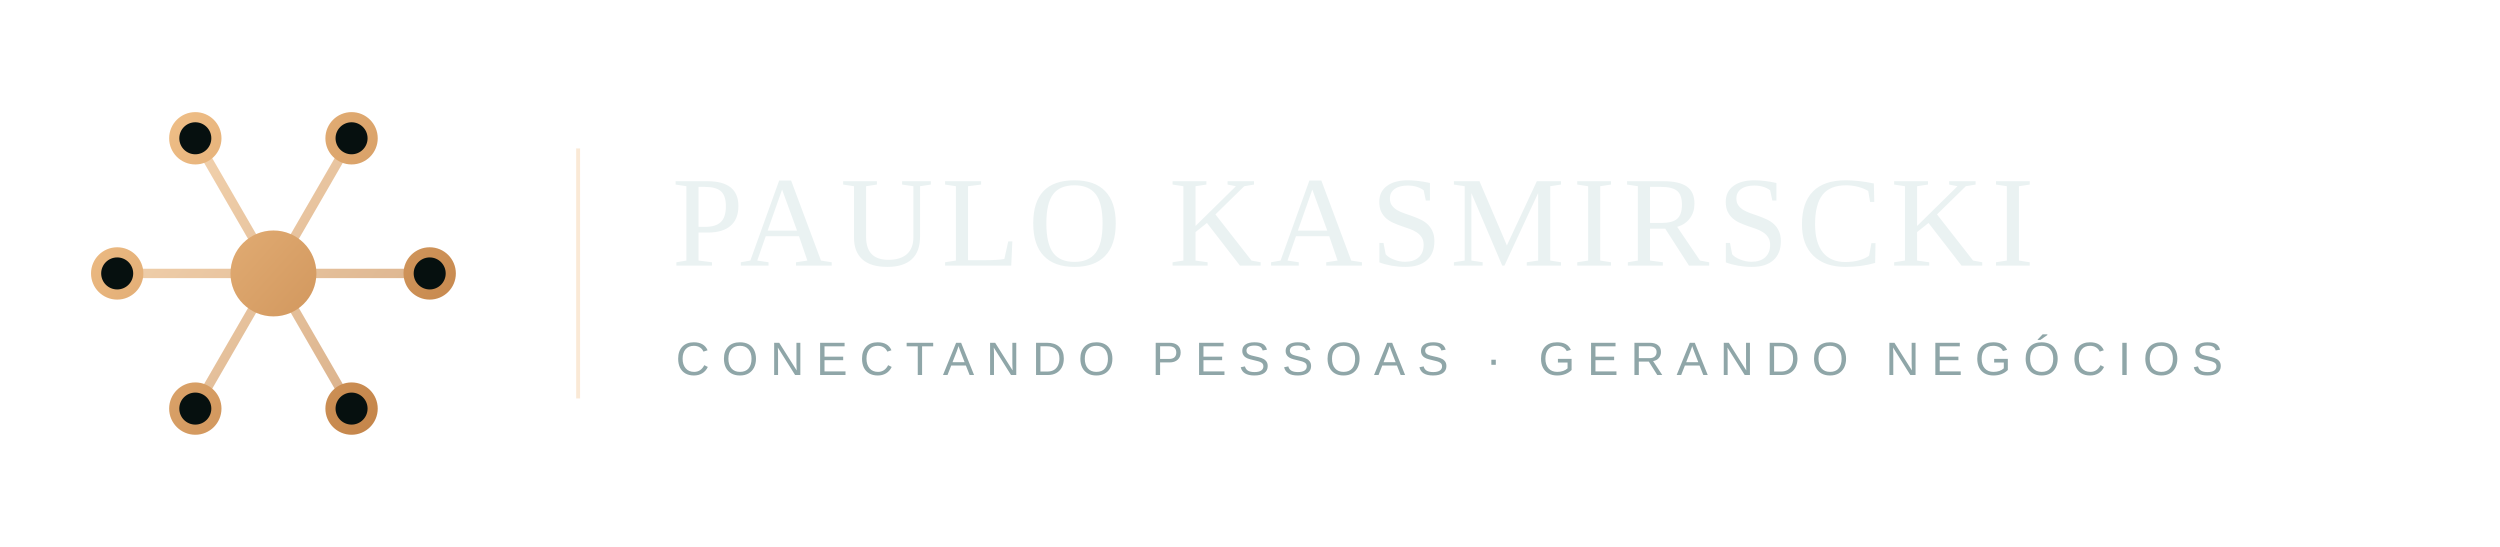
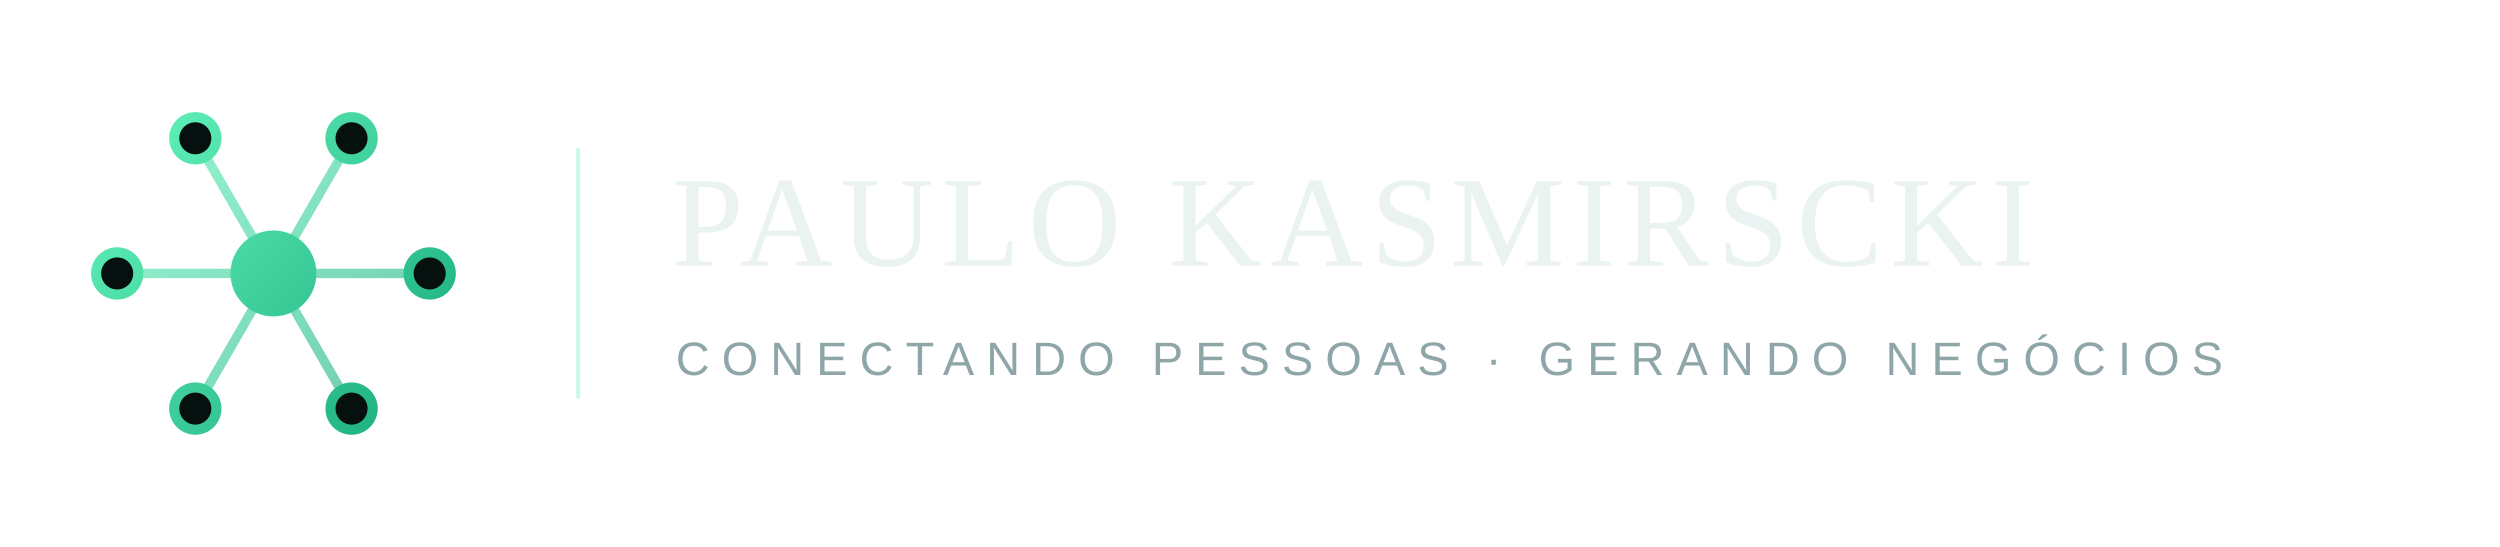
<svg xmlns="http://www.w3.org/2000/svg" width="640" height="140" viewBox="0 0 640 140" fill="none" role="img" aria-label="Paulo Kasmirscki — Conectando pessoas e gerando negócios">
  <defs>
    <linearGradient id="petrolh" x1="20" y1="30" x2="110" y2="110" gradientUnits="userSpaceOnUse">
-       <stop offset="0" stop-color="#f0c089" />
-       <stop offset="1" stop-color="#b9763a" />
+       <stop offset="0" stop-color="#5ff0b8" />
+       <stop offset="1" stop-color="#12a376" />
    </linearGradient>
  </defs>
  <g transform="translate(10,10)">
    <g stroke="url(#petrolh)" stroke-width="2.4" opacity="0.65">
      <line x1="60" y1="60" x2="100" y2="60" />
      <line x1="60" y1="60" x2="80" y2="94.6" />
      <line x1="60" y1="60" x2="40" y2="94.6" />
      <line x1="60" y1="60" x2="20" y2="60" />
      <line x1="60" y1="60" x2="40" y2="25.4" />
      <line x1="60" y1="60" x2="80" y2="25.4" />
    </g>
    <g fill="#06100f" stroke="url(#petrolh)" stroke-width="2.6">
      <circle cx="100" cy="60" r="5.4" />
      <circle cx="80" cy="94.6" r="5.4" />
      <circle cx="40" cy="94.6" r="5.4" />
      <circle cx="20" cy="60" r="5.4" />
      <circle cx="40" cy="25.4" r="5.4" />
      <circle cx="80" cy="25.4" r="5.4" />
    </g>
    <circle cx="60" cy="60" r="11" fill="url(#petrolh)" />
  </g>
-   <line x1="148" y1="38" x2="148" y2="102" stroke="#f0c089" stroke-width="1" opacity="0.35" />
+   <line x1="148" y1="38" x2="148" y2="102" stroke="#5ff0b8" stroke-width="1" opacity="0.35" />
  <text x="172" y="68" font-family="Georgia, 'Times New Roman', serif" font-size="33" letter-spacing="2" fill="#eaf2f2">PAULO KASMIRSCKI</text>
  <text x="173" y="96" font-family="Arial, Helvetica, sans-serif" font-size="12" letter-spacing="3.1" fill="#8fa6a8">CONECTANDO PESSOAS · GERANDO NEGÓCIOS</text>
</svg>
